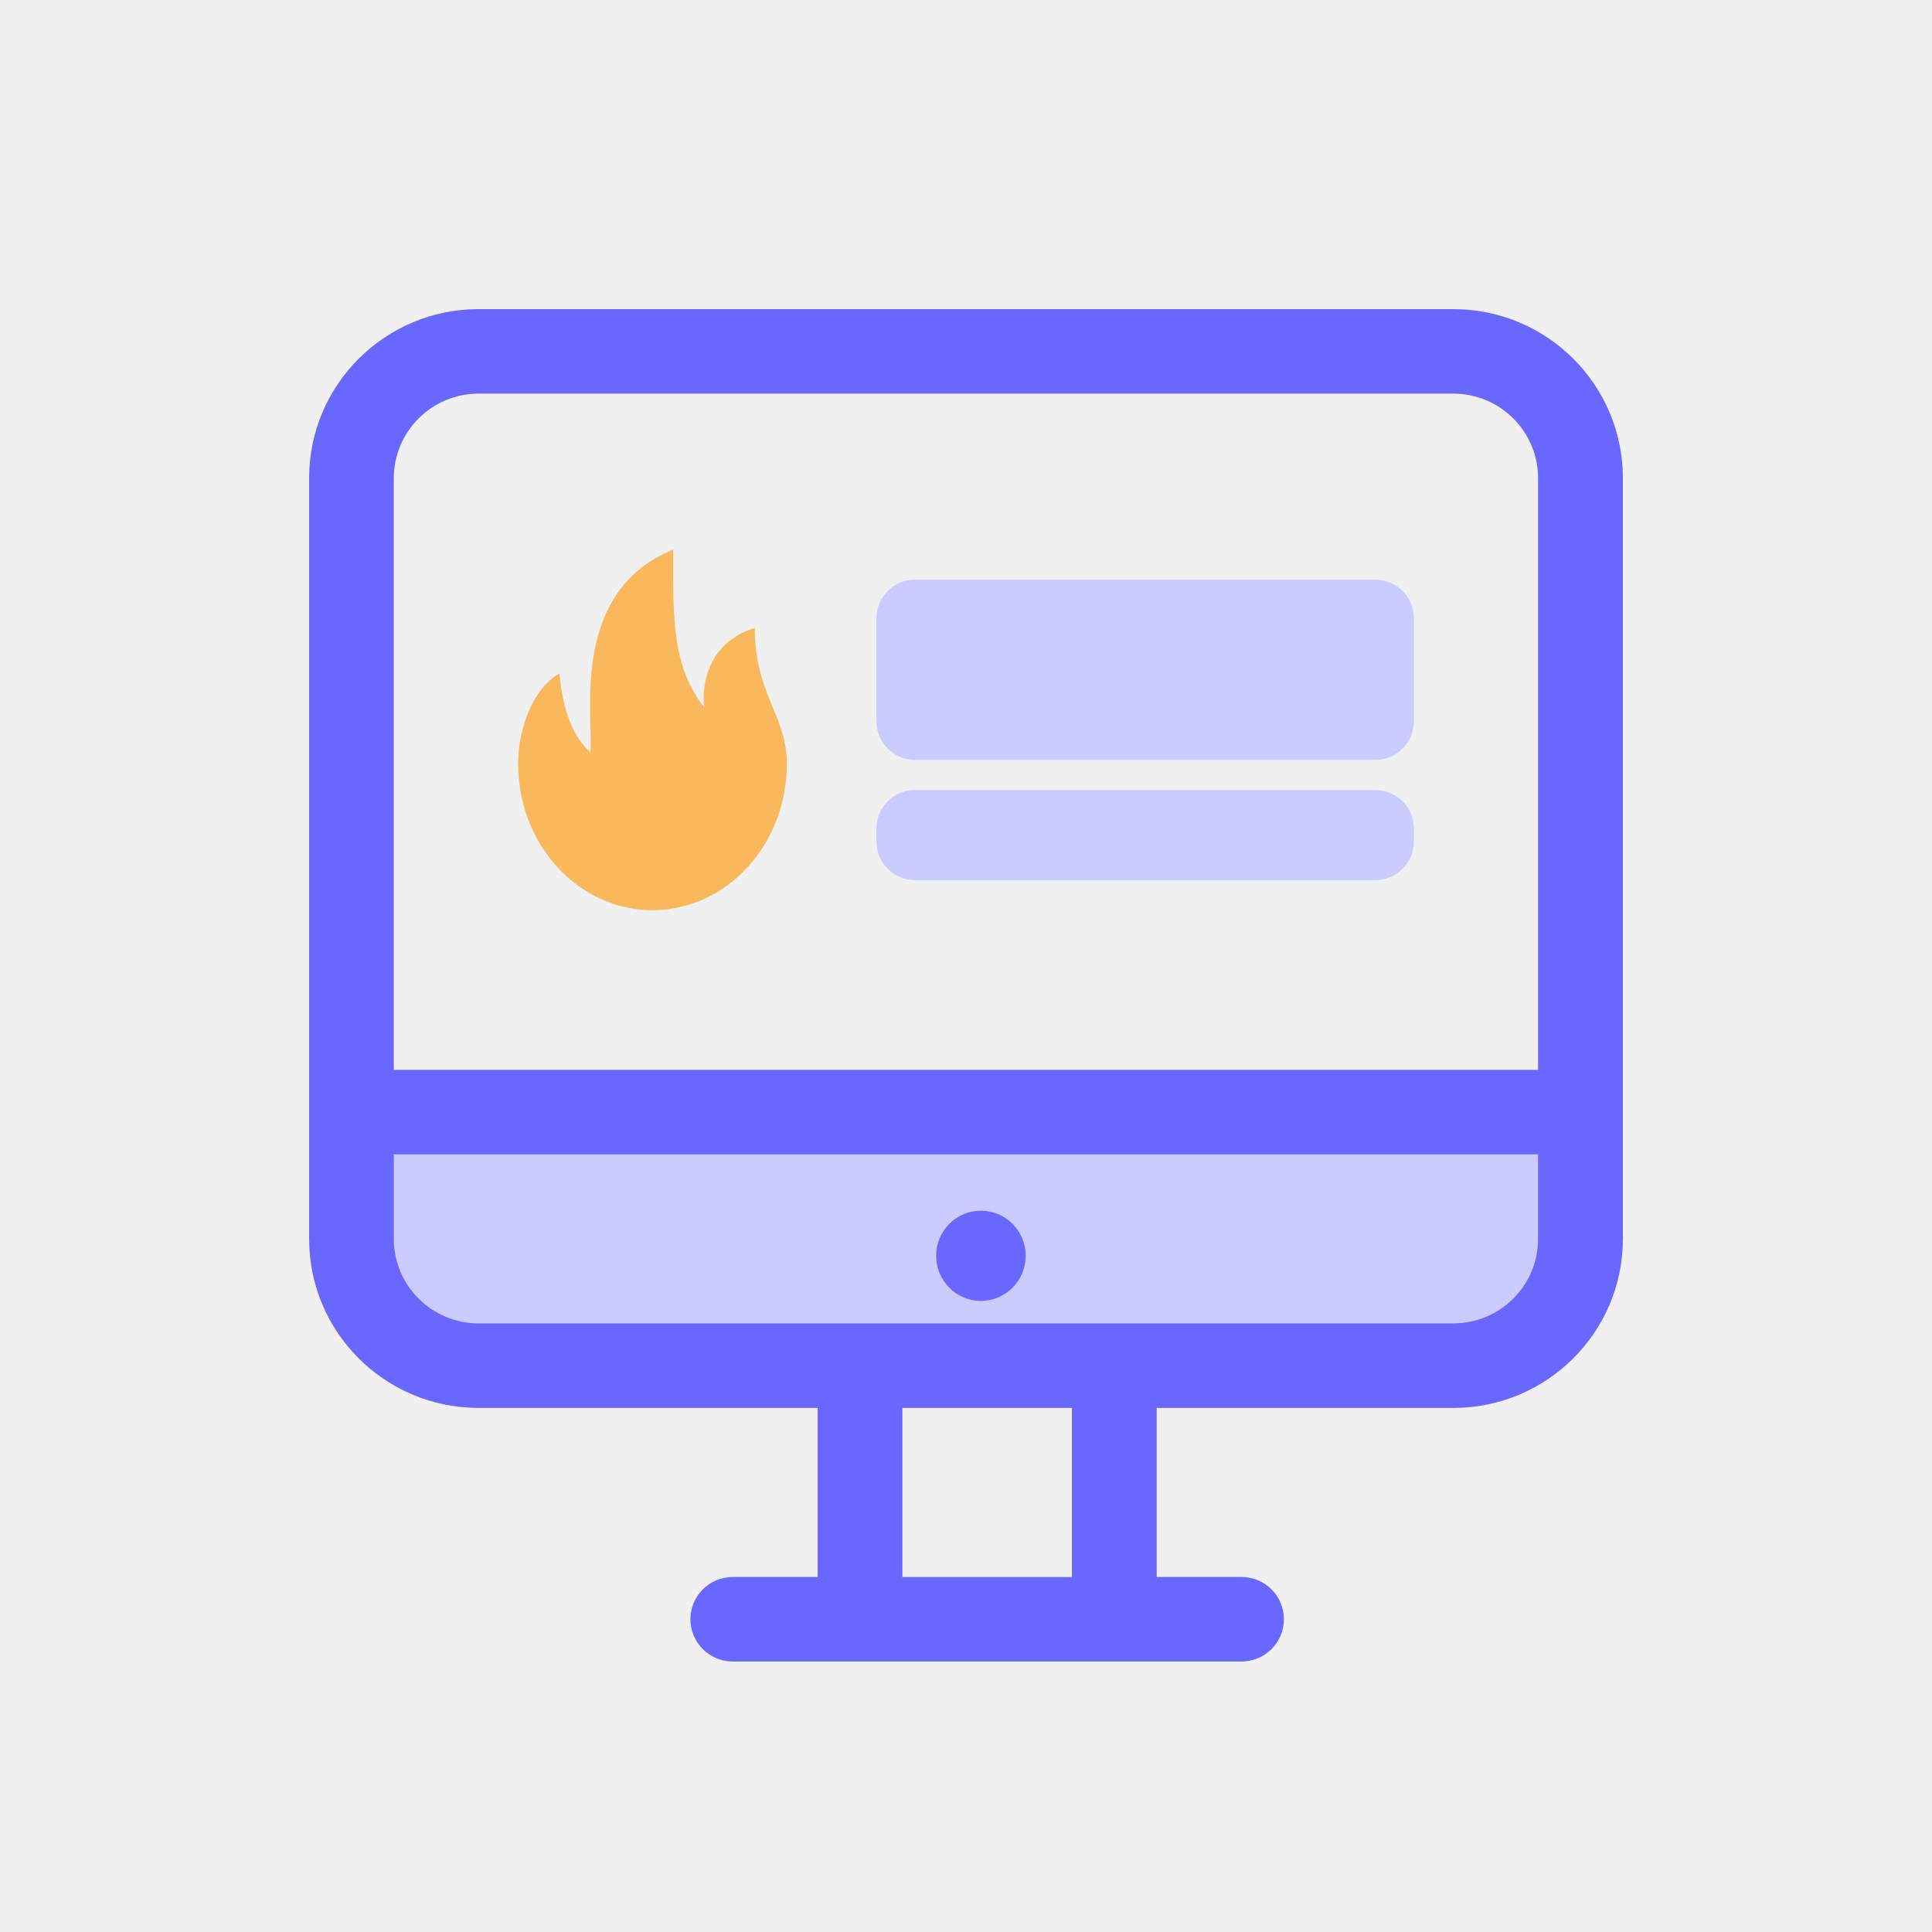
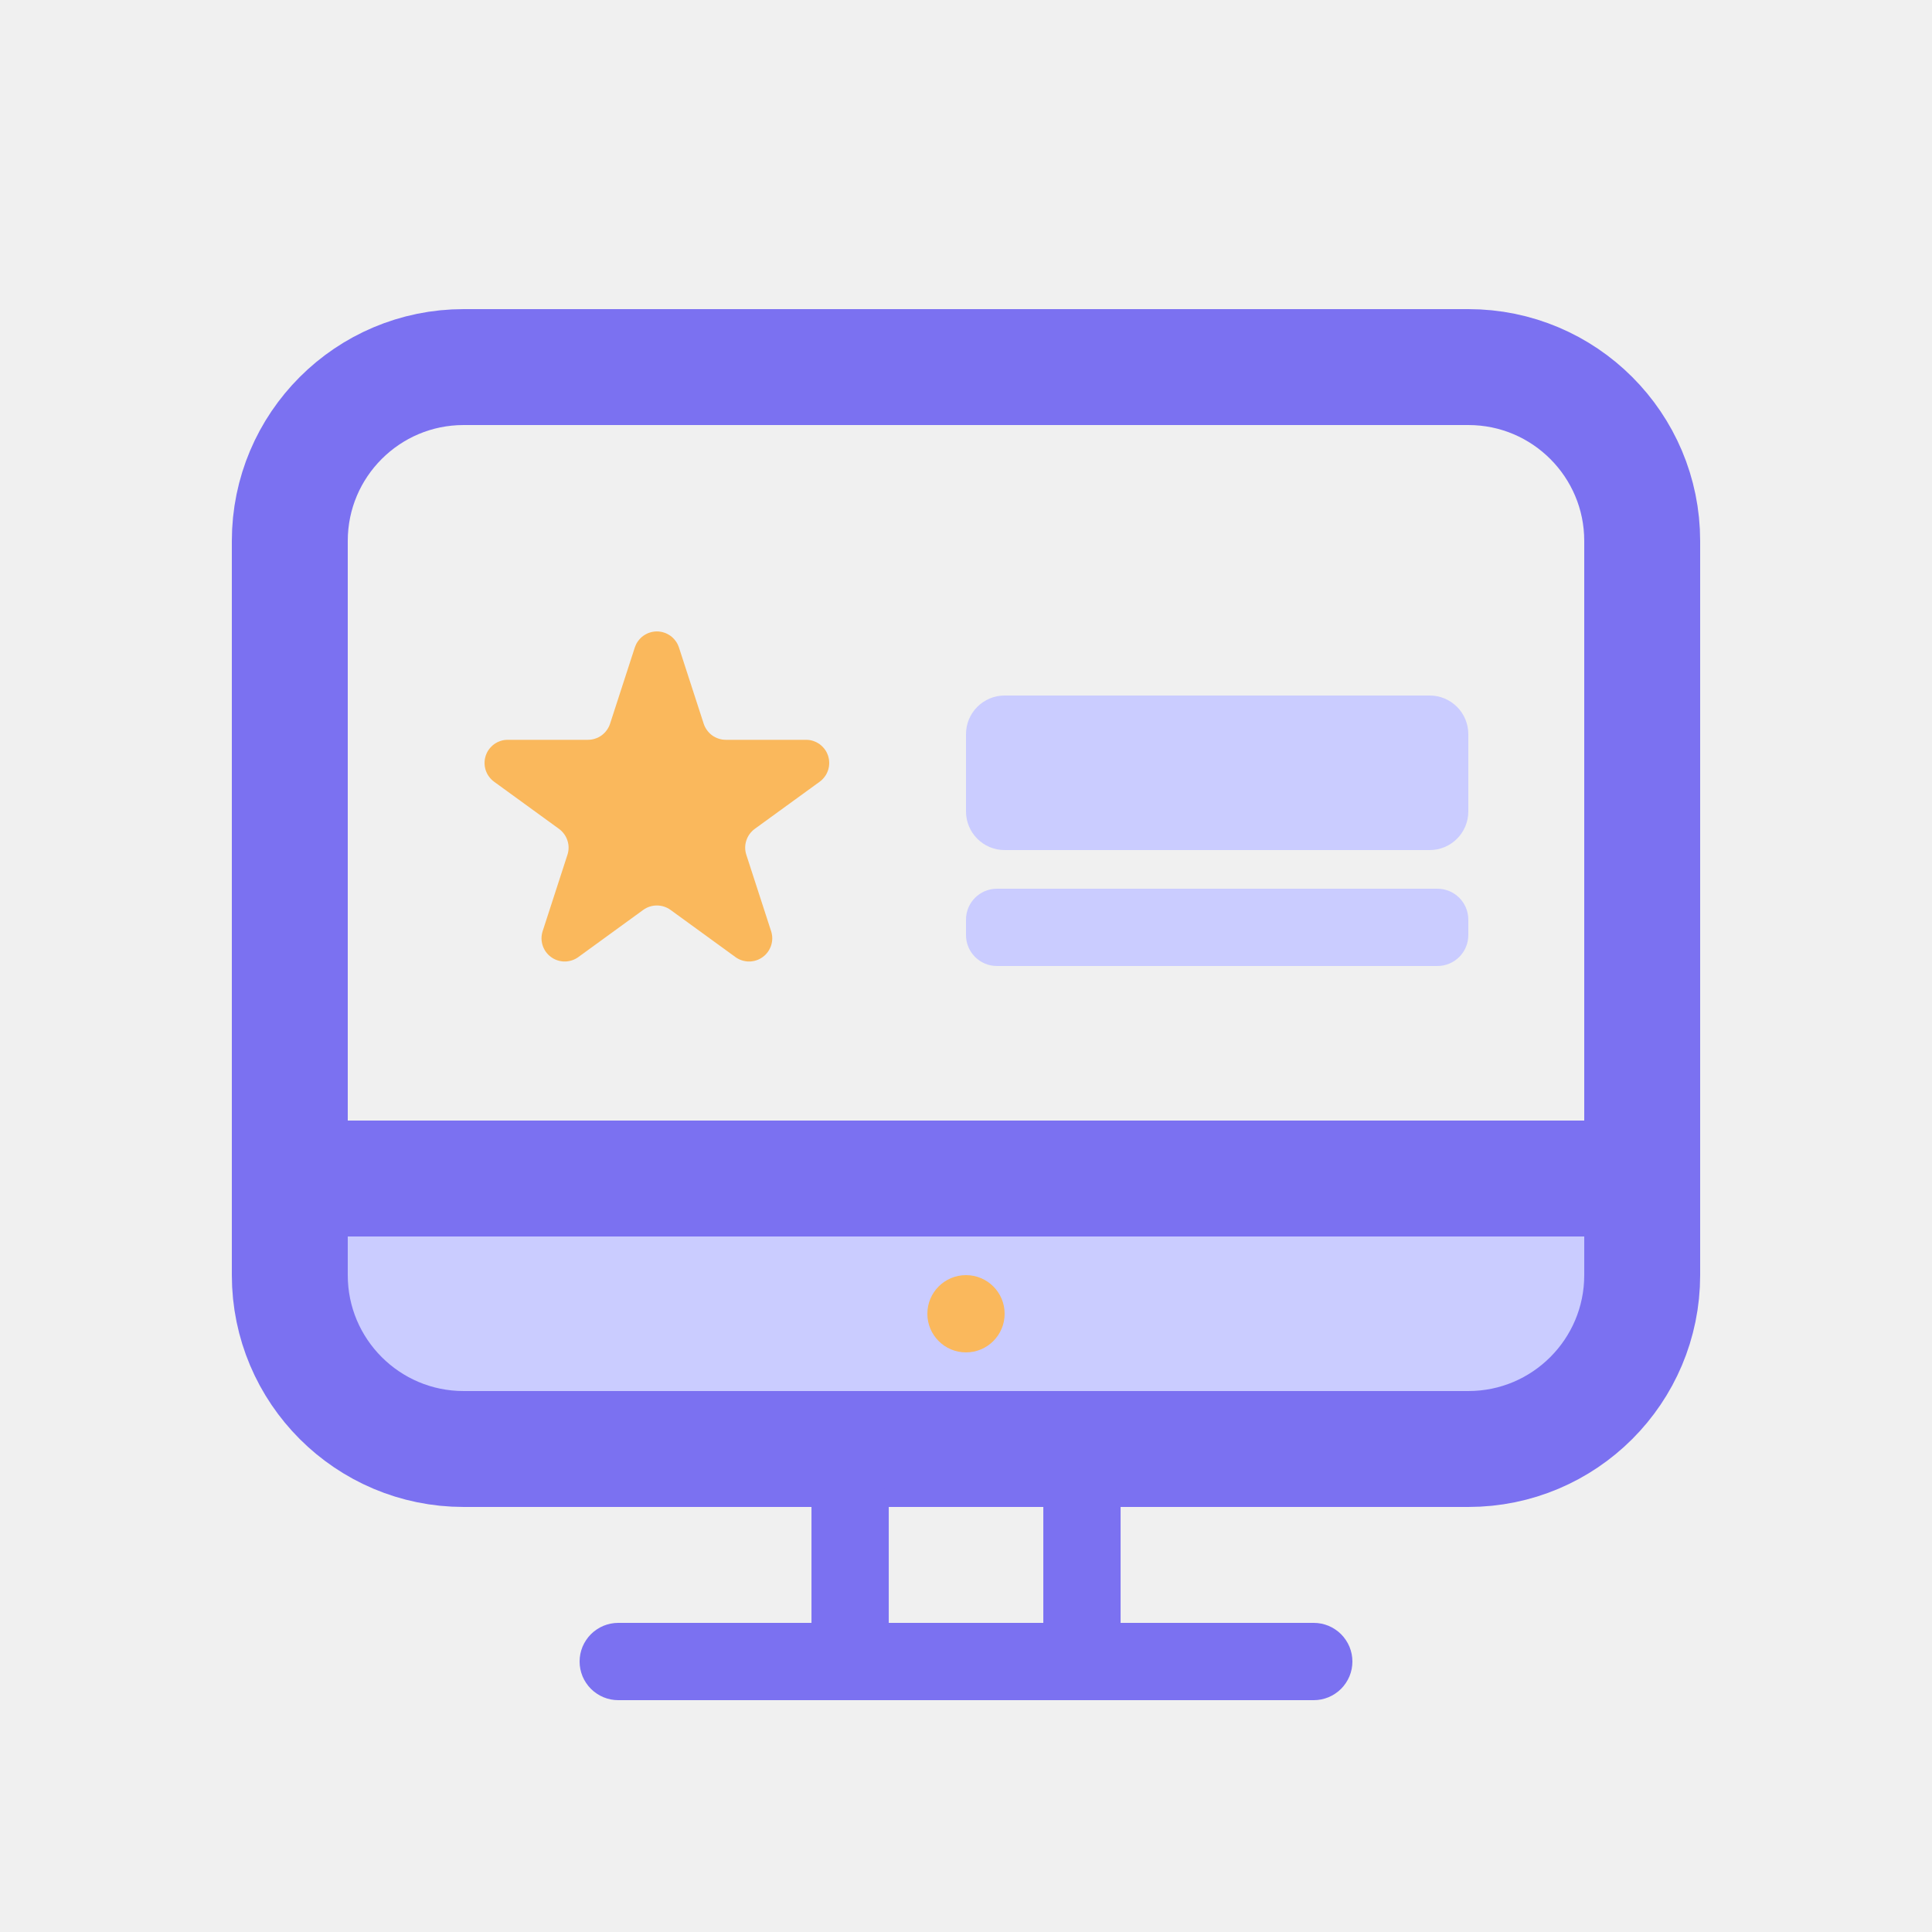
<svg xmlns="http://www.w3.org/2000/svg" fill="none" version="1.1" width="50" height="50" viewBox="0 0 50 50">
-   <g>
-     <g>
-       <g>
-         <path d="M19.536,16.25C18.363,16.615,18.148,17.649,18.224,18.305C17.387,17.233,17.421,15.999,17.421,14.222C14.738,15.325,15.362,18.506,15.282,19.472Q14.606,18.87,14.479,17.431C13.766,17.83,13.409,18.898,13.409,19.764C13.409,21.858,14.966,23.556,16.886,23.556C18.807,23.556,20.364,21.858,20.364,19.764C20.364,18.52,19.526,17.945,19.536,16.25L19.536,16.25Z" fill="#FAB85C" fill-opacity="1" style="mix-blend-mode:passthrough" />
-       </g>
-       <g>
-         <rect x="22.682" y="15" width="13.909" height="4.667" rx="1" fill="#CACCFF" fill-opacity="1" />
-       </g>
-       <g>
-         <rect x="22.682" y="20.445" width="13.909" height="2.333" rx="1" fill="#CACCFF" fill-opacity="1" />
-       </g>
-       <g>
-         <rect x="9.545" y="28.222" width="30.909" height="6.222" rx="0" fill="#CACCFF" fill-opacity="1" />
-       </g>
-       <g>
-         <path d="M37.611,36.437L29.935,36.437L29.935,40.812L32.128,40.812C32.735,40.81,33.227,41.301,33.227,41.906C33.227,42.511,32.735,43.001,32.128,43L18.967,43C18.361,43.001,17.868,42.511,17.868,41.906C17.868,41.301,18.361,40.81,18.967,40.812L21.161,40.812L21.161,36.437L12.387,36.437C9.964,36.437,8,34.479,8,32.063L8,12.375C8,9.959,9.964,8,12.387,8L37.612,8C40.036,8.001,42,9.959,42,12.375L42,32.063C41.999,34.479,40.035,36.437,37.611,36.437ZM27.741,40.813L27.741,36.438L23.354,36.438L23.354,40.813L27.741,40.813ZM39.805,12.375C39.805,11.167,38.823,10.187,37.611,10.187L12.386,10.187C11.174,10.187,10.192,11.167,10.192,12.375L10.192,27.688L39.805,27.688L39.805,12.375ZM39.805,29.875L10.192,29.875L10.192,32.063C10.192,33.271,11.175,34.25,12.386,34.249L37.611,34.249C38.822,34.25,39.805,33.271,39.805,32.063L39.805,29.875Z" fill="#6967FE" fill-opacity="1" style="mix-blend-mode:passthrough" />
-       </g>
-       <g>
-         <ellipse cx="25.386" cy="32.5" rx="1.159" ry="1.167" fill="#6967FE" fill-opacity="1" />
-       </g>
-     </g>
+   <rect x="8" y="32" width="34" height="5" rx="1" fill="#CACCFF" fill-opacity="1" />
+   <rect x="0" y="0" width="50" height="50" rx="0" fill="#FFFFFF" fill-opacity="1" style="opacity:0;" />
+   <rect x="7.5" y="9.5" width="35" height="28" rx="4.5" fill-opacity="0" stroke-opacity="1" stroke="#7B71F1" fill="none" stroke-width="3" />
+   <line x1="8" y1="30.5" x2="42" y2="30.5" fill-opacity="0" stroke-opacity="1" stroke="#7B71F1" fill="none" stroke-width="3" />
+   <path d="M18.212,18.731Q18.242,18.822,18.298,18.898Q18.354,18.975,18.43,19.031Q18.507,19.087,18.598,19.116Q18.688,19.146,18.783,19.146L20.86,19.146Q20.884,19.146,20.907,19.148Q20.931,19.15,20.954,19.153Q20.977,19.157,21,19.162Q21.023,19.168,21.045,19.175Q21.068,19.182,21.09,19.192Q21.111,19.201,21.132,19.211Q21.153,19.222,21.173,19.234Q21.194,19.247,21.213,19.26Q21.232,19.274,21.25,19.29Q21.268,19.305,21.284,19.322Q21.301,19.338,21.316,19.356Q21.332,19.374,21.345,19.393Q21.359,19.412,21.372,19.432Q21.384,19.452,21.395,19.473Q21.405,19.494,21.414,19.516Q21.423,19.538,21.431,19.56Q21.438,19.583,21.443,19.606Q21.449,19.629,21.453,19.652Q21.456,19.675,21.458,19.699Q21.46,19.722,21.46,19.746Q21.46,19.769,21.458,19.793Q21.456,19.816,21.453,19.84Q21.449,19.863,21.443,19.886Q21.438,19.909,21.431,19.931Q21.423,19.954,21.414,19.975Q21.405,19.997,21.395,20.018Q21.384,20.039,21.372,20.059Q21.359,20.079,21.345,20.098Q21.332,20.118,21.316,20.135Q21.301,20.153,21.284,20.17Q21.268,20.187,21.25,20.202Q21.232,20.217,21.213,20.231L19.532,21.452Q19.456,21.508,19.4,21.585Q19.344,21.662,19.315,21.752Q19.285,21.842,19.285,21.937Q19.285,22.032,19.315,22.123L19.956,24.098Q19.964,24.12,19.969,24.143Q19.975,24.166,19.978,24.19Q19.982,24.213,19.984,24.236Q19.986,24.26,19.986,24.283Q19.986,24.307,19.984,24.331Q19.982,24.354,19.978,24.377Q19.974,24.401,19.969,24.424Q19.963,24.446,19.956,24.469Q19.949,24.491,19.94,24.513Q19.931,24.535,19.92,24.556Q19.909,24.577,19.897,24.597Q19.885,24.617,19.871,24.636Q19.857,24.655,19.842,24.673Q19.827,24.691,19.81,24.708Q19.793,24.724,19.775,24.74Q19.757,24.755,19.738,24.769Q19.719,24.783,19.699,24.795Q19.679,24.807,19.658,24.818Q19.637,24.829,19.615,24.838Q19.593,24.847,19.571,24.854Q19.549,24.861,19.526,24.867Q19.503,24.872,19.479,24.876Q19.456,24.88,19.433,24.882Q19.409,24.883,19.386,24.883Q19.362,24.883,19.339,24.882Q19.315,24.88,19.292,24.876Q19.268,24.872,19.246,24.867Q19.223,24.861,19.2,24.854Q19.178,24.847,19.156,24.838Q19.134,24.829,19.113,24.818Q19.092,24.807,19.072,24.795Q19.052,24.783,19.033,24.769L17.353,23.548Q17.276,23.492,17.185,23.463Q17.095,23.434,17,23.434Q16.905,23.434,16.815,23.463Q16.724,23.492,16.647,23.548L14.967,24.769Q14.948,24.783,14.928,24.795Q14.908,24.807,14.887,24.818Q14.866,24.829,14.844,24.838Q14.822,24.847,14.8,24.854Q14.777,24.861,14.754,24.867Q14.732,24.872,14.708,24.876Q14.685,24.88,14.661,24.882Q14.638,24.883,14.614,24.883Q14.591,24.883,14.567,24.882Q14.544,24.88,14.521,24.876Q14.497,24.872,14.474,24.867Q14.451,24.861,14.429,24.854Q14.407,24.847,14.385,24.838Q14.363,24.829,14.342,24.818Q14.321,24.807,14.301,24.795Q14.281,24.783,14.262,24.769Q14.243,24.755,14.225,24.74Q14.207,24.724,14.19,24.708Q14.173,24.691,14.158,24.673Q14.143,24.655,14.129,24.636Q14.115,24.617,14.103,24.597Q14.091,24.577,14.08,24.556Q14.069,24.535,14.06,24.513Q14.051,24.491,14.044,24.469Q14.037,24.446,14.031,24.424Q14.026,24.401,14.022,24.377Q14.018,24.354,14.016,24.331Q14.014,24.307,14.014,24.283Q14.014,24.26,14.016,24.236Q14.018,24.213,14.022,24.19Q14.025,24.166,14.031,24.143Q14.036,24.12,14.044,24.098L14.685,22.123Q14.715,22.032,14.715,21.937Q14.715,21.842,14.685,21.752Q14.656,21.662,14.6,21.585Q14.544,21.508,14.468,21.452L12.787,20.231Q12.768,20.217,12.75,20.202Q12.732,20.187,12.716,20.17Q12.699,20.153,12.684,20.135Q12.668,20.118,12.655,20.098Q12.641,20.079,12.628,20.059Q12.616,20.039,12.605,20.018Q12.595,19.997,12.586,19.975Q12.577,19.954,12.569,19.931Q12.562,19.909,12.557,19.886Q12.551,19.863,12.547,19.84Q12.544,19.816,12.542,19.793Q12.54,19.769,12.54,19.746Q12.54,19.722,12.542,19.699Q12.544,19.675,12.547,19.652Q12.551,19.629,12.557,19.606Q12.562,19.583,12.569,19.56Q12.577,19.538,12.586,19.516Q12.595,19.494,12.605,19.473Q12.616,19.452,12.628,19.432Q12.641,19.412,12.655,19.393Q12.668,19.374,12.684,19.356Q12.699,19.338,12.716,19.322Q12.732,19.305,12.75,19.29Q12.768,19.274,12.787,19.26Q12.806,19.247,12.827,19.234Q12.847,19.222,12.868,19.211Q12.889,19.201,12.91,19.192Q12.932,19.182,12.955,19.175Q12.977,19.168,13,19.162Q13.023,19.157,13.046,19.153Q13.069,19.15,13.093,19.148Q13.116,19.146,13.14,19.146L15.217,19.146Q15.312,19.146,15.402,19.116Q15.493,19.087,15.57,19.031Q15.646,18.975,15.702,18.898Q15.758,18.822,15.788,18.731L16.429,16.756Q16.437,16.734,16.446,16.712Q16.455,16.69,16.465,16.669Q16.476,16.648,16.488,16.628Q16.501,16.608,16.515,16.589Q16.528,16.57,16.544,16.552Q16.559,16.534,16.576,16.517Q16.592,16.5,16.61,16.485Q16.628,16.47,16.647,16.456Q16.666,16.442,16.687,16.43Q16.707,16.418,16.728,16.407Q16.749,16.396,16.77,16.387Q16.792,16.378,16.815,16.371Q16.837,16.363,16.86,16.358Q16.883,16.352,16.906,16.349Q16.929,16.345,16.953,16.343Q16.976,16.341,17,16.341Q17.024,16.341,17.047,16.343Q17.071,16.345,17.094,16.349Q17.117,16.352,17.14,16.358Q17.163,16.363,17.185,16.371Q17.208,16.378,17.23,16.387Q17.251,16.396,17.272,16.407Q17.293,16.418,17.313,16.43Q17.334,16.442,17.353,16.456Q17.372,16.47,17.39,16.485Q17.408,16.5,17.424,16.517Q17.441,16.534,17.456,16.552Q17.472,16.57,17.485,16.589Q17.499,16.608,17.512,16.628Q17.524,16.648,17.535,16.669Q17.545,16.69,17.554,16.712Q17.563,16.734,17.571,16.756L18.212,18.731Z" fill="#FAB85C" fill-opacity="1" />
+   <rect x="25" y="18" width="13" height="4" rx="1" fill="#CACCFF" fill-opacity="1" />
+   <rect x="25" y="23" width="13" height="2" rx="0.8" fill="#CACCFF" fill-opacity="1" />
+   <ellipse cx="25" cy="34" rx="1" ry="1" fill="#FAB85C" fill-opacity="1" />
+   <g transform="matrix(0,1,-1,0,61.00098,16.99902)">
+     <path d="M22.001,40L26.001,40L26.001,40Q26.099,40,26.196,39.981Q26.293,39.961,26.384,39.924Q26.475,39.886,26.556,39.831Q26.638,39.777,26.708,39.707Q26.778,39.637,26.832,39.555Q26.887,39.474,26.925,39.383Q26.962,39.292,26.982,39.195Q27.001,39.098,27.001,39Q27.001,38.902,26.982,38.805Q26.962,38.708,26.925,38.617Q26.887,38.526,26.832,38.445Q26.778,38.363,26.708,38.293Q26.638,38.223,26.556,38.169Q26.475,38.114,26.384,38.076Q26.293,38.039,26.196,38.019Q26.099,38,26.001,38L26.001,38L22.001,38L22.001,38Q21.903,38,21.806,38.019Q21.709,38.039,21.618,38.076Q21.527,38.114,21.446,38.169Q21.364,38.223,21.294,38.293Q21.224,38.363,21.17,38.445Q21.115,38.526,21.077,38.617Q21.04,38.708,21.02,38.805Q21.001,38.902,21.001,39Q21.001,39.098,21.02,39.195Q21.04,39.292,21.077,39.383Q21.115,39.474,21.17,39.555Q21.224,39.637,21.294,39.707Q21.364,39.777,21.446,39.831Q21.527,39.886,21.618,39.924Q21.709,39.961,21.806,39.981Q21.903,40,22.001,40L22.001,40Z" fill-rule="evenodd" fill="#7B71F1" fill-opacity="1" />
+   </g>
+   <g transform="matrix(-1,5.400848479553133e-8,-5.400848479553133e-8,-1,68,86)">
+     <path d="M34,44L52,44L52,44Q52.098,44,52.195,43.981Q52.292,43.961,52.383,43.924Q52.474,43.886,52.555,43.831Q52.637,43.777,52.707,43.707Q52.777,43.637,52.831,43.555Q52.886,43.474,52.924,43.383Q52.961,43.292,52.981,43.195Q53,43.098,53,43Q53,42.902,52.981,42.805Q52.961,42.708,52.924,42.617Q52.886,42.526,52.831,42.445Q52.777,42.363,52.707,42.293Q52.637,42.223,52.555,42.169Q52.474,42.114,52.383,42.076Q52.292,42.039,52.195,42.019Q52.098,42,52,42L52,42L34,42L34,42Q33.902,42,33.805,42.019Q33.708,42.039,33.617,42.076Q33.526,42.114,33.445,42.169Q33.363,42.223,33.293,42.293Q33.223,42.363,33.169,42.445Q33.114,42.526,33.076,42.617Q33.039,42.708,33.019,42.805Q33,42.902,33,43Q33,43.098,33.019,43.195Q33.039,43.292,33.076,43.383Q33.114,43.474,33.169,43.555Q33.223,43.637,33.293,43.707Q33.363,43.777,33.445,43.831Q33.526,43.886,33.617,43.924Q33.708,43.961,33.805,43.981Q33.902,44,34,44L34,44Z" fill-rule="evenodd" fill="#7B71F1" fill-opacity="1" />
+   </g>
+   <g transform="matrix(0,1,-1,0,67.00098,10.99902)">
+     <path d="M28.001,40L32.001,40L32.001,40Q32.099,40,32.196,39.981Q32.293,39.961,32.384,39.924Q32.475,39.886,32.556,39.831Q32.638,39.777,32.708,39.707Q32.778,39.637,32.832,39.555Q32.887,39.474,32.925,39.383Q32.962,39.292,32.982,39.195Q33.001,39.098,33.001,39Q33.001,38.902,32.982,38.805Q32.962,38.708,32.925,38.617Q32.887,38.526,32.832,38.445Q32.778,38.363,32.708,38.293Q32.638,38.223,32.556,38.169Q32.475,38.114,32.384,38.076Q32.293,38.039,32.196,38.019Q32.099,38,32.001,38L32.001,38L28.001,38L28.001,38Q27.903,38,27.806,38.019Q27.709,38.039,27.618,38.076Q27.527,38.114,27.446,38.169Q27.364,38.223,27.294,38.293Q27.224,38.363,27.17,38.445Q27.115,38.526,27.077,38.617Q27.04,38.708,27.02,38.805Q27.001,38.902,27.001,39Q27.001,39.098,27.02,39.195Q27.04,39.292,27.077,39.383Q27.115,39.474,27.17,39.555Q27.224,39.637,27.294,39.707Q27.364,39.777,27.446,39.831Q27.527,39.886,27.618,39.924Q27.709,39.961,27.806,39.981Q27.903,40,28.001,40L28.001,40Z" fill-rule="evenodd" fill="#7B71F1" fill-opacity="1" />
  </g>
</svg>
